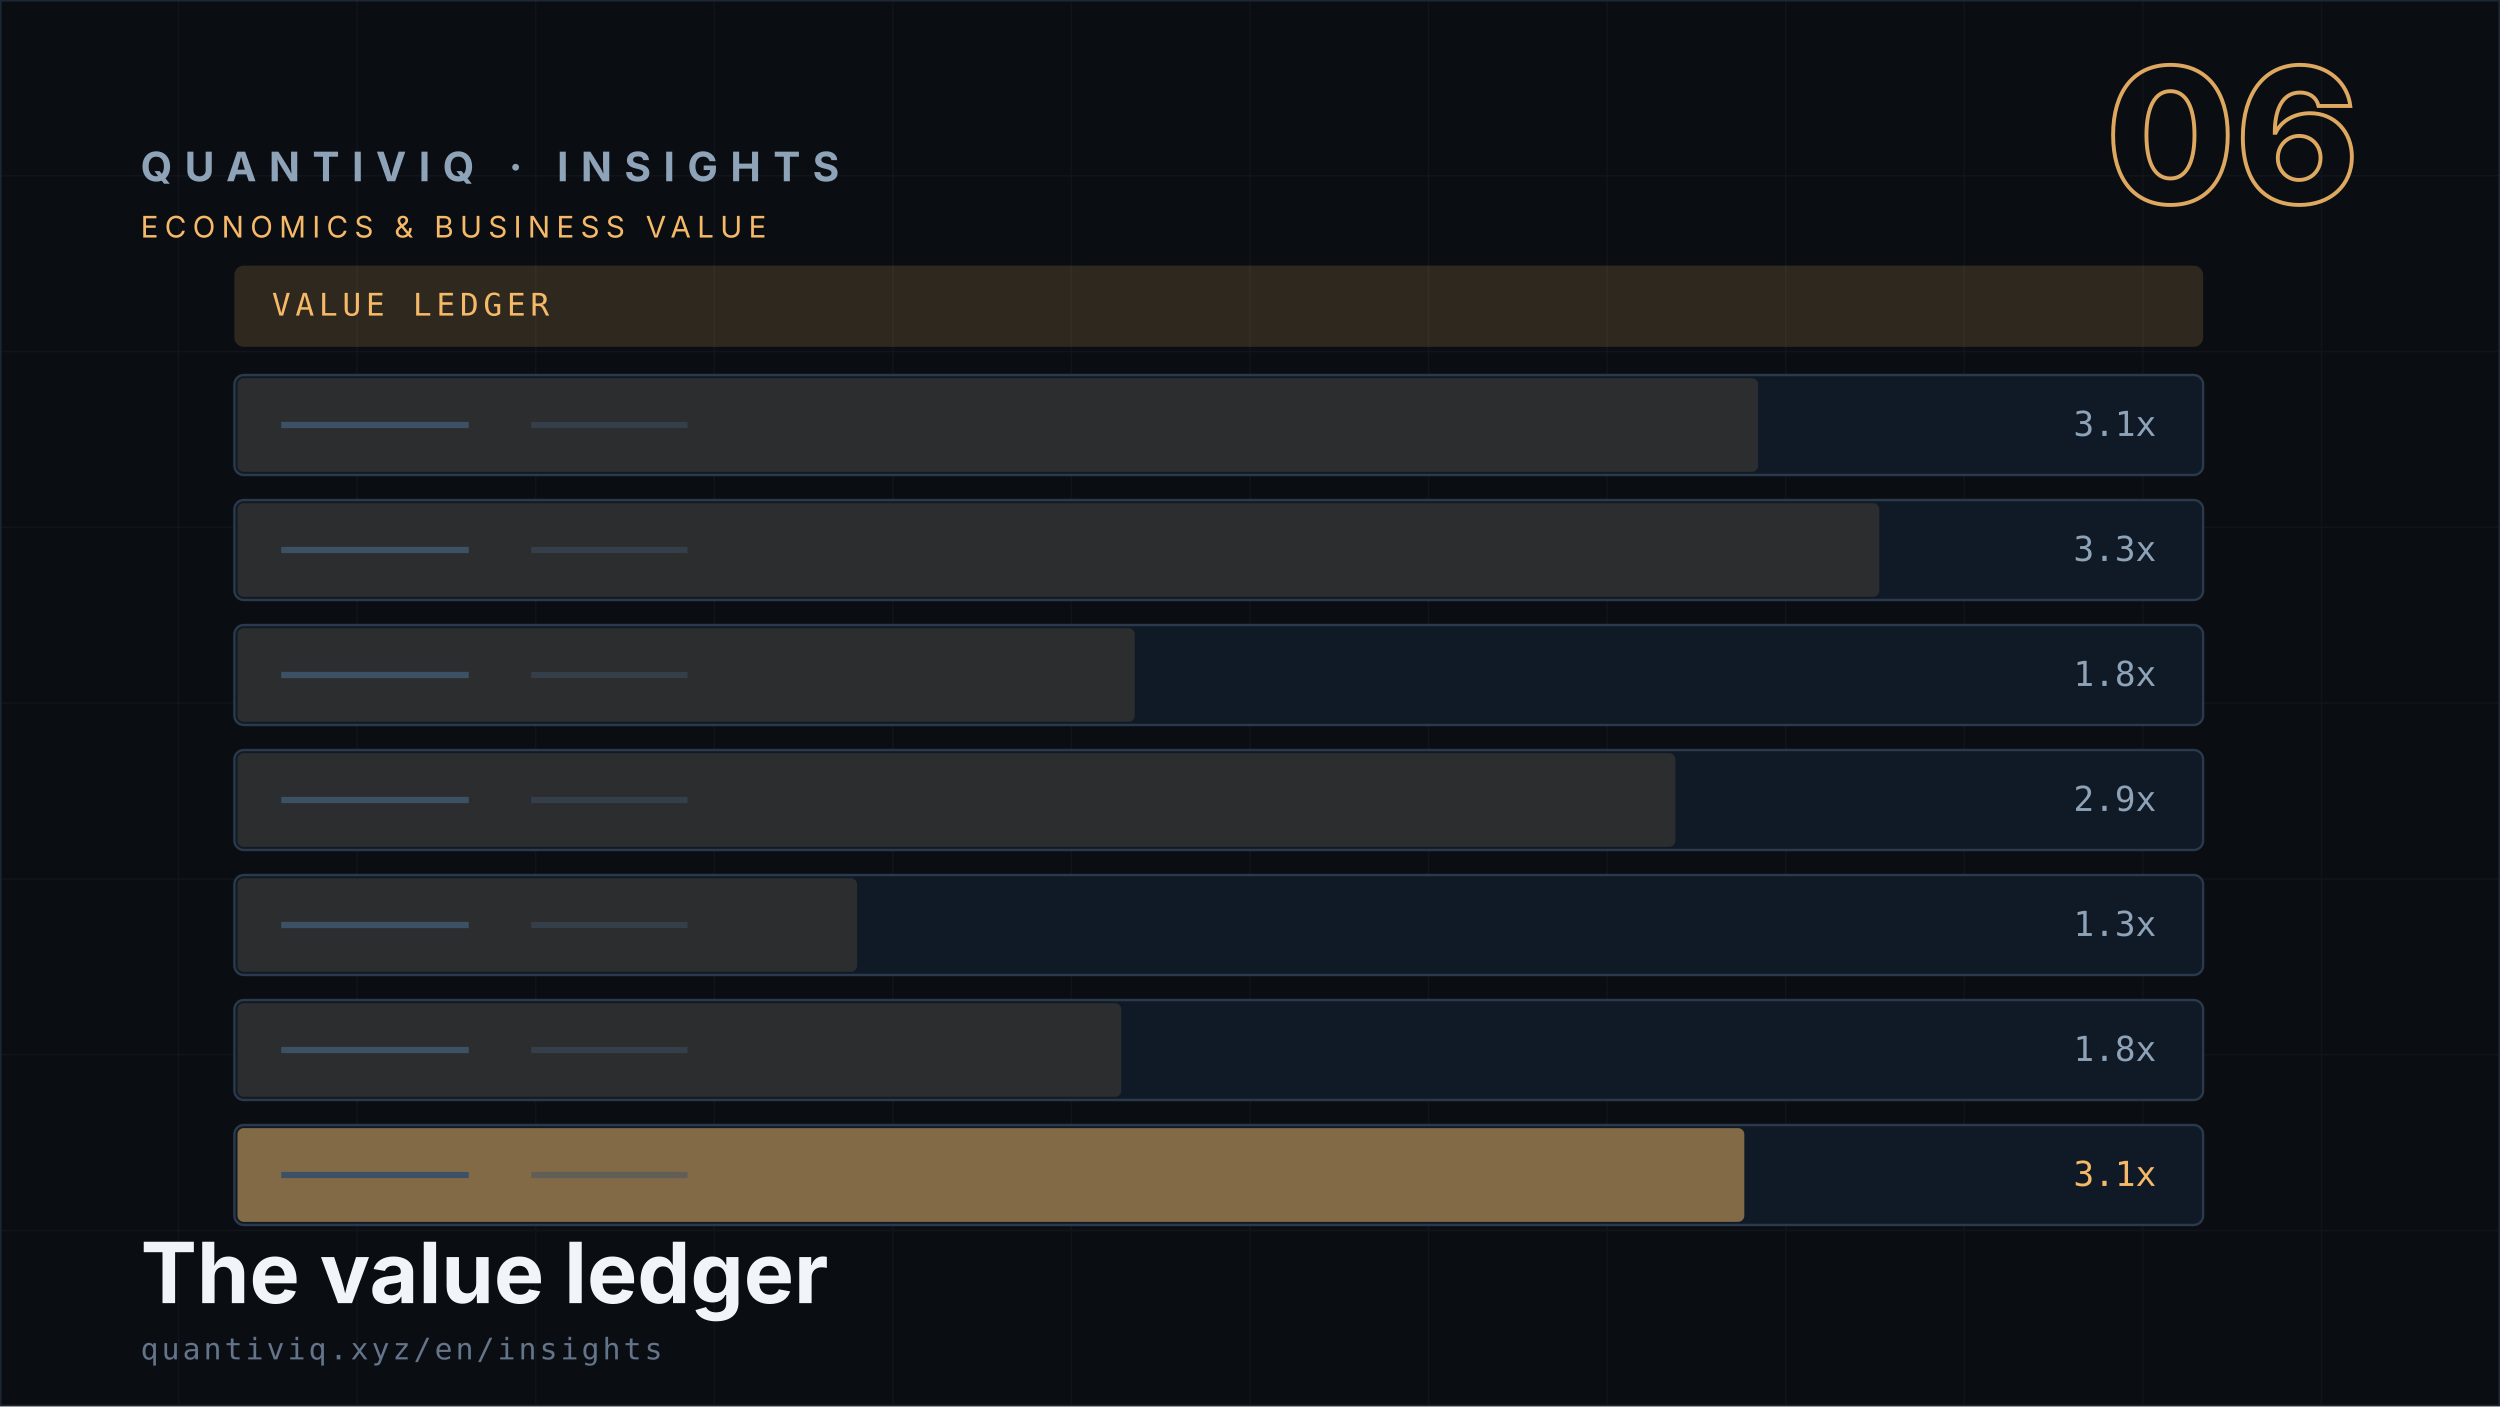
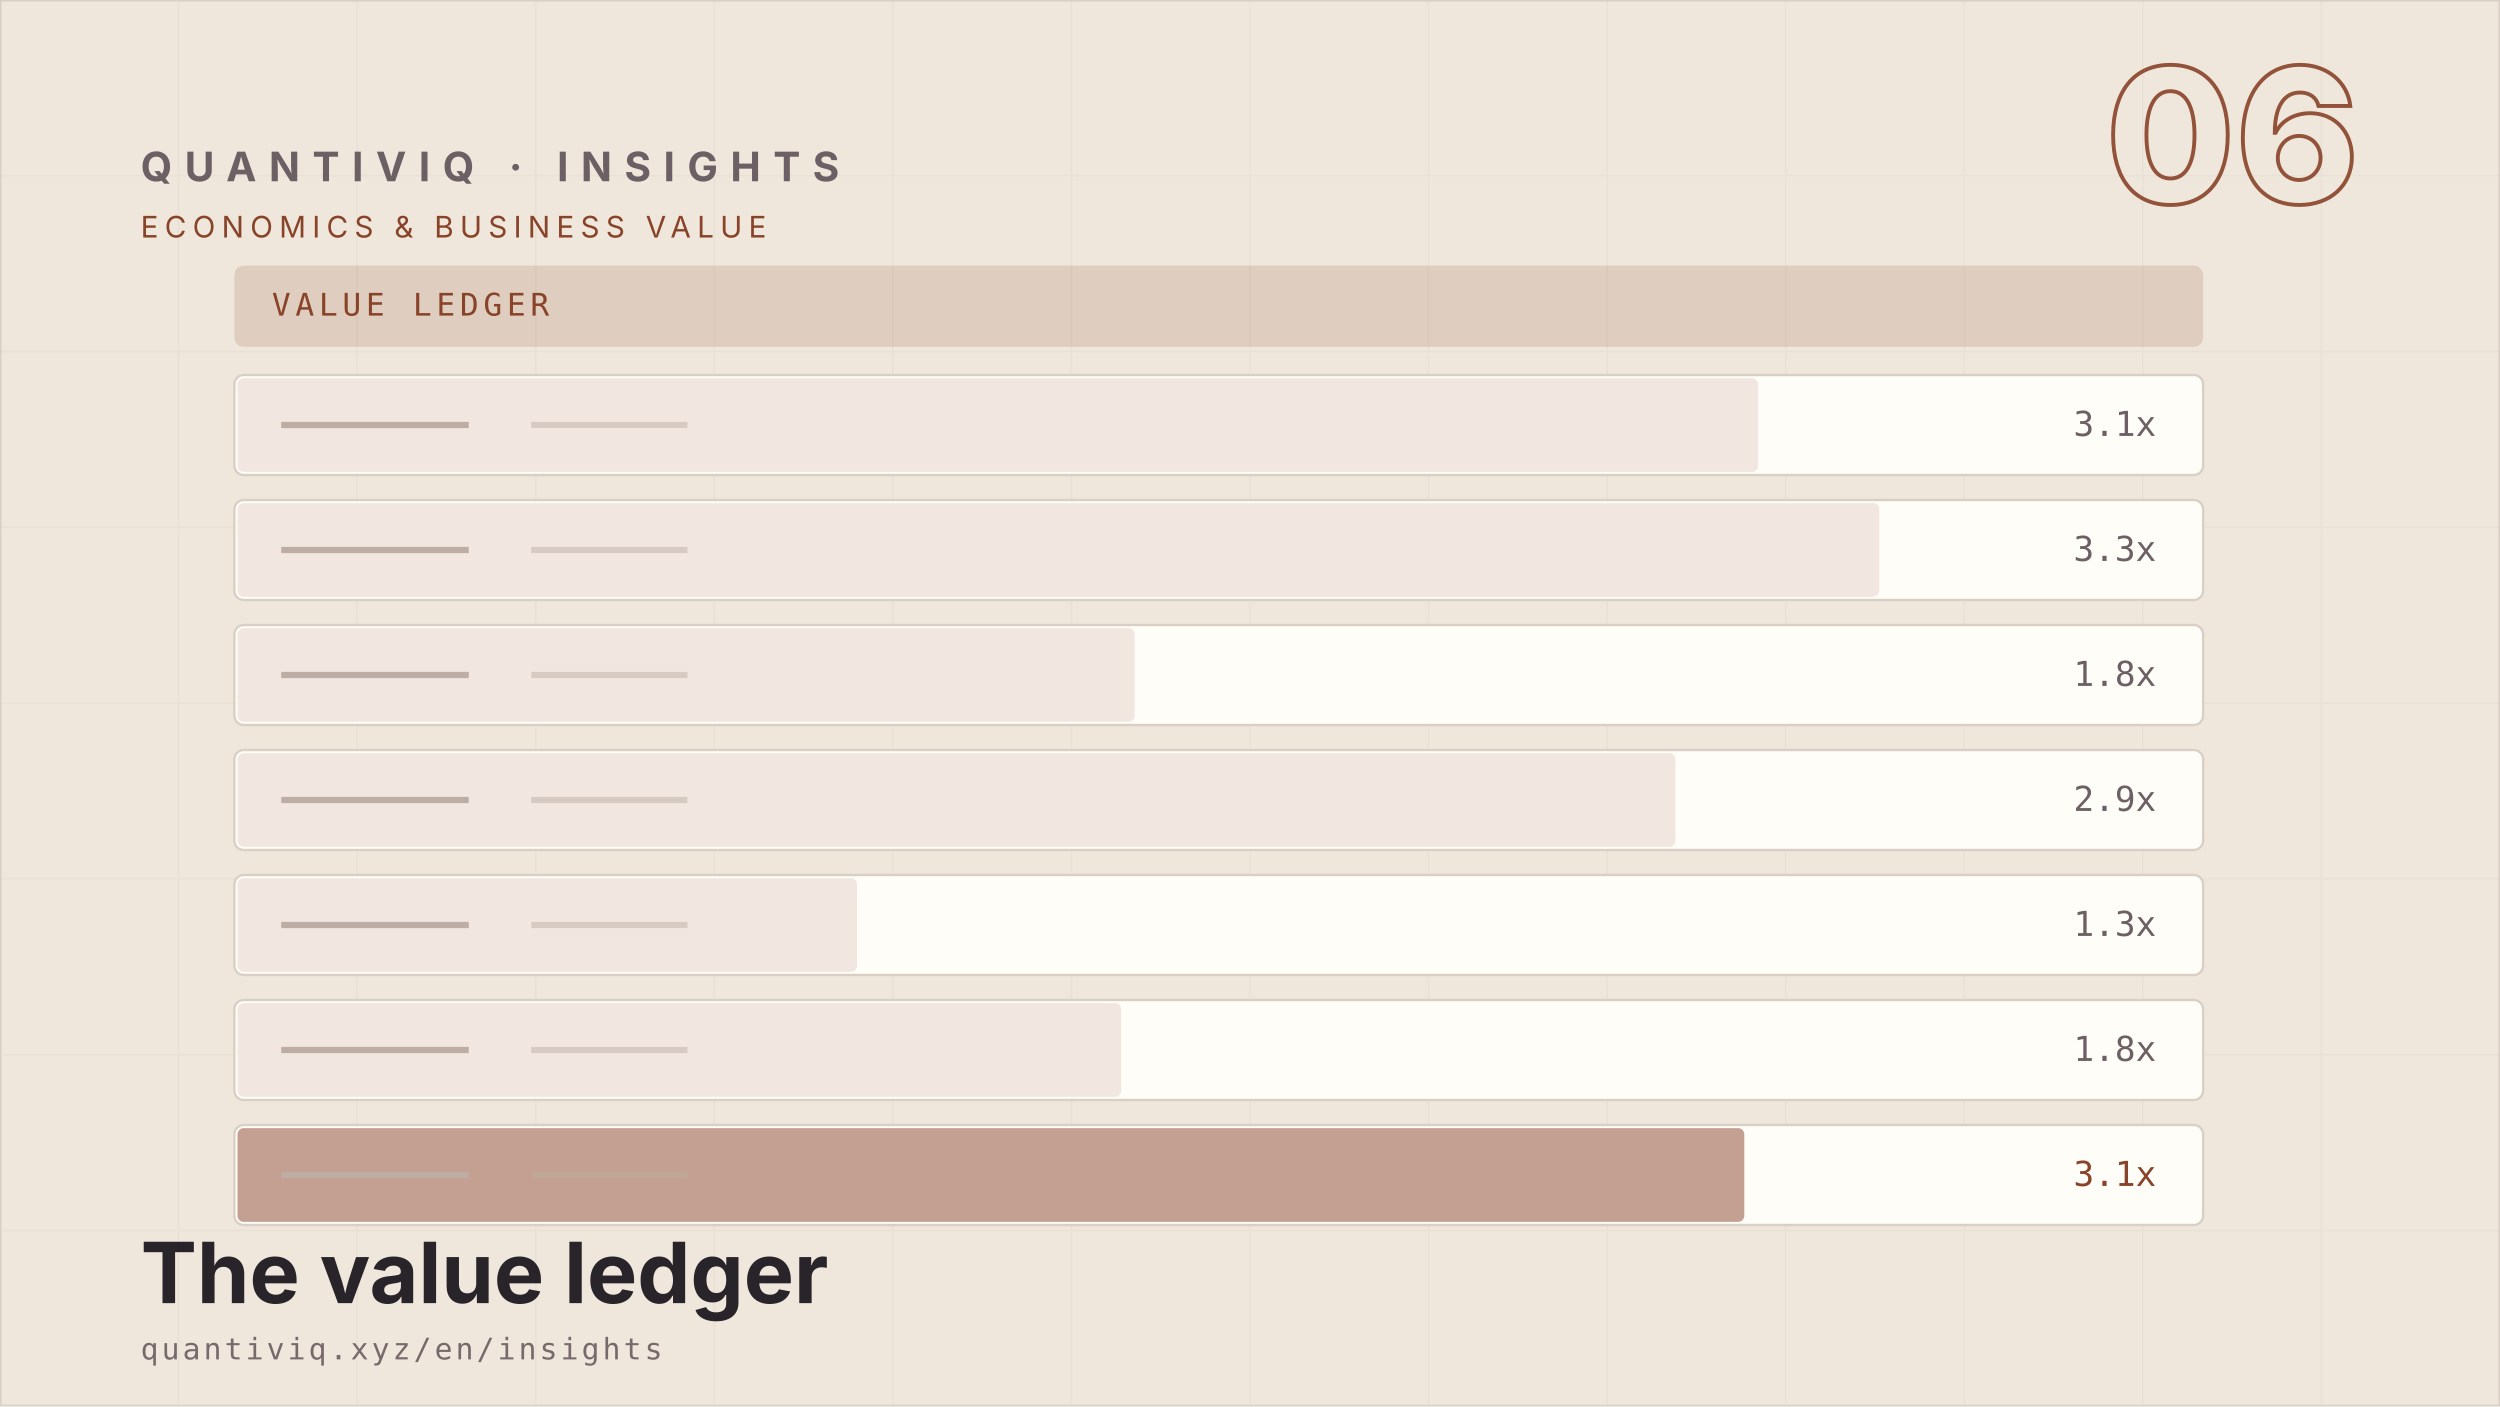
<svg xmlns="http://www.w3.org/2000/svg" width="1600" height="900" viewBox="0 0 1600 900" role="img" aria-label="Quantiviq Insights article 06: The value ledger">
  <defs>
    <marker id="arw" viewBox="0 0 10 10" refX="9" refY="5" markerWidth="7" markerHeight="7" orient="auto-start-reverse">
-       <path d="M0,0 L10,5 L0,10 z" fill="#f5b968" />
+       <path d="M0,0 L10,5 L0,10 z" fill="#884329" />
    </marker>
  </defs>
-   <rect width="1600" height="900" fill="#0a0d12" />
-   <g opacity="0.05" stroke="#8fa3b8" stroke-width="1">
+   <rect width="1600" height="900" fill="#efe7db" />
+   <g opacity="0.05" stroke="#6c6065" stroke-width="1">
    <line x1="0" y1="0" x2="0" y2="900" />
    <line x1="114.286" y1="0" x2="114.286" y2="900" />
    <line x1="228.571" y1="0" x2="228.571" y2="900" />
    <line x1="342.857" y1="0" x2="342.857" y2="900" />
    <line x1="457.143" y1="0" x2="457.143" y2="900" />
    <line x1="571.429" y1="0" x2="571.429" y2="900" />
    <line x1="685.714" y1="0" x2="685.714" y2="900" />
    <line x1="800" y1="0" x2="800" y2="900" />
    <line x1="914.286" y1="0" x2="914.286" y2="900" />
    <line x1="1028.571" y1="0" x2="1028.571" y2="900" />
    <line x1="1142.857" y1="0" x2="1142.857" y2="900" />
    <line x1="1257.143" y1="0" x2="1257.143" y2="900" />
    <line x1="1371.429" y1="0" x2="1371.429" y2="900" />
    <line x1="1485.714" y1="0" x2="1485.714" y2="900" />
    <line x1="1600" y1="0" x2="1600" y2="900" />
    <line x1="0" y1="0" x2="1600" y2="0" />
    <line x1="0" y1="112.5" x2="1600" y2="112.5" />
    <line x1="0" y1="225" x2="1600" y2="225" />
    <line x1="0" y1="337.5" x2="1600" y2="337.5" />
    <line x1="0" y1="450" x2="1600" y2="450" />
    <line x1="0" y1="562.5" x2="1600" y2="562.5" />
    <line x1="0" y1="675" x2="1600" y2="675" />
    <line x1="0" y1="787.5" x2="1600" y2="787.5" />
    <line x1="0" y1="900" x2="1600" y2="900" />
  </g>
-   <text x="90" y="116" font-family="Inter, system-ui, sans-serif" font-size="26" font-weight="700" letter-spacing="8" fill="#8fa3b8">QUANTIVIQ · INSIGHTS</text>
-   <text x="90" y="152" font-family="Inter, system-ui, sans-serif" font-size="19" letter-spacing="4" fill="#f5b968">ECONOMICS &amp; BUSINESS VALUE</text>
-   <text x="1510" y="130" text-anchor="end" font-family="Inter, system-ui, sans-serif" font-size="120" font-weight="800" fill="none" stroke="#f5b968" stroke-width="2.5" opacity="0.9">06</text>
-   <text x="90" y="834" font-family="Inter, system-ui, sans-serif" font-size="54" font-weight="700" fill="#f1f5f9">The value ledger</text>
-   <text x="90" y="870" font-family="JetBrains Mono, monospace" font-size="19" letter-spacing="2" fill="#64748b">quantiviq.xyz/en/insights</text>
-   <rect x="0.5" y="0.5" width="1599" height="899" fill="none" stroke="#1c2733" stroke-width="1" />
+   <text x="90" y="116" font-family="Inter, system-ui, sans-serif" font-size="26" font-weight="700" letter-spacing="8" fill="#6c6065">QUANTIVIQ · INSIGHTS</text>
+   <text x="90" y="152" font-family="Inter, system-ui, sans-serif" font-size="19" letter-spacing="4" fill="#884329">ECONOMICS &amp; BUSINESS VALUE</text>
+   <text x="1510" y="130" text-anchor="end" font-family="Inter, system-ui, sans-serif" font-size="120" font-weight="800" fill="none" stroke="#884329" stroke-width="2.5" opacity="0.9">06</text>
+   <text x="90" y="834" font-family="Inter, system-ui, sans-serif" font-size="54" font-weight="700" fill="#29242a">The value ledger</text>
+   <text x="90" y="870" font-family="JetBrains Mono, monospace" font-size="19" letter-spacing="2" fill="#77696c">quantiviq.xyz/en/insights</text>
+   <rect x="0.5" y="0.5" width="1599" height="899" fill="none" stroke="#d9cfc4" stroke-width="1" />
  <g>
-     <rect x="150" y="170" width="1260" height="52" rx="6" fill="#f5b968" opacity="0.16" />
-     <text x="174" y="202" font-family="JetBrains Mono, monospace" font-size="20" letter-spacing="3" fill="#f5b968">VALUE LEDGER</text>
-     <rect x="150" y="240" width="1260" height="64" rx="6" fill="#101a26" stroke="#2a3a4c" stroke-width="1.5" />
-     <rect x="152" y="242" width="973.189" height="60" rx="4" fill="#f5b968" opacity="0.12" />
-     <line x1="180" y1="272" x2="300" y2="272" stroke="#3d5166" stroke-width="4" />
-     <line x1="340" y1="272" x2="440" y2="272" stroke="#3d5166" stroke-width="4" opacity="0.5" />
-     <text x="1380" y="279" text-anchor="end" font-family="JetBrains Mono, monospace" font-size="22" fill="#8fa3b8">3.1x</text>
-     <rect x="150" y="320" width="1260" height="64" rx="6" fill="#101a26" stroke="#2a3a4c" stroke-width="1.5" />
-     <rect x="152" y="322" width="1050.75" height="60" rx="4" fill="#f5b968" opacity="0.12" />
-     <line x1="180" y1="352" x2="300" y2="352" stroke="#3d5166" stroke-width="4" />
-     <line x1="340" y1="352" x2="440" y2="352" stroke="#3d5166" stroke-width="4" opacity="0.5" />
-     <text x="1380" y="359" text-anchor="end" font-family="JetBrains Mono, monospace" font-size="22" fill="#8fa3b8">3.3x</text>
-     <rect x="150" y="400" width="1260" height="64" rx="6" fill="#101a26" stroke="#2a3a4c" stroke-width="1.5" />
-     <rect x="152" y="402" width="574.235" height="60" rx="4" fill="#f5b968" opacity="0.12" />
-     <line x1="180" y1="432" x2="300" y2="432" stroke="#3d5166" stroke-width="4" />
-     <line x1="340" y1="432" x2="440" y2="432" stroke="#3d5166" stroke-width="4" opacity="0.5" />
-     <text x="1380" y="439" text-anchor="end" font-family="JetBrains Mono, monospace" font-size="22" fill="#8fa3b8">1.8x</text>
-     <rect x="150" y="480" width="1260" height="64" rx="6" fill="#101a26" stroke="#2a3a4c" stroke-width="1.5" />
-     <rect x="152" y="482" width="920.276" height="60" rx="4" fill="#f5b968" opacity="0.12" />
-     <line x1="180" y1="512" x2="300" y2="512" stroke="#3d5166" stroke-width="4" />
-     <line x1="340" y1="512" x2="440" y2="512" stroke="#3d5166" stroke-width="4" opacity="0.5" />
-     <text x="1380" y="519" text-anchor="end" font-family="JetBrains Mono, monospace" font-size="22" fill="#8fa3b8">2.9x</text>
-     <rect x="150" y="560" width="1260" height="64" rx="6" fill="#101a26" stroke="#2a3a4c" stroke-width="1.5" />
-     <rect x="152" y="562" width="396.544" height="60" rx="4" fill="#f5b968" opacity="0.12" />
-     <line x1="180" y1="592" x2="300" y2="592" stroke="#3d5166" stroke-width="4" />
-     <line x1="340" y1="592" x2="440" y2="592" stroke="#3d5166" stroke-width="4" opacity="0.5" />
-     <text x="1380" y="599" text-anchor="end" font-family="JetBrains Mono, monospace" font-size="22" fill="#8fa3b8">1.3x</text>
-     <rect x="150" y="640" width="1260" height="64" rx="6" fill="#101a26" stroke="#2a3a4c" stroke-width="1.5" />
-     <rect x="152" y="642" width="565.587" height="60" rx="4" fill="#f5b968" opacity="0.12" />
-     <line x1="180" y1="672" x2="300" y2="672" stroke="#3d5166" stroke-width="4" />
-     <line x1="340" y1="672" x2="440" y2="672" stroke="#3d5166" stroke-width="4" opacity="0.5" />
-     <text x="1380" y="679" text-anchor="end" font-family="JetBrains Mono, monospace" font-size="22" fill="#8fa3b8">1.8x</text>
-     <rect x="150" y="720" width="1260" height="64" rx="6" fill="#101a26" stroke="#2a3a4c" stroke-width="1.5" />
-     <rect x="152" y="722" width="964.358" height="60" rx="4" fill="#f5b968" opacity="0.5" />
-     <line x1="180" y1="752" x2="300" y2="752" stroke="#3d5166" stroke-width="4" />
-     <line x1="340" y1="752" x2="440" y2="752" stroke="#3d5166" stroke-width="4" opacity="0.5" />
-     <text x="1380" y="759" text-anchor="end" font-family="JetBrains Mono, monospace" font-size="22" fill="#f5b968">3.1x</text>
+     <rect x="150" y="170" width="1260" height="52" rx="6" fill="#884329" opacity="0.16" />
+     <text x="174" y="202" font-family="JetBrains Mono, monospace" font-size="20" letter-spacing="3" fill="#884329">VALUE LEDGER</text>
+     <rect x="150" y="240" width="1260" height="64" rx="6" fill="#fffdf8" stroke="#d9cfc4" stroke-width="1.5" />
+     <rect x="152" y="242" width="973.189" height="60" rx="4" fill="#884329" opacity="0.12" />
+     <line x1="180" y1="272" x2="300" y2="272" stroke="#bdada4" stroke-width="4" />
+     <line x1="340" y1="272" x2="440" y2="272" stroke="#bdada4" stroke-width="4" opacity="0.5" />
+     <text x="1380" y="279" text-anchor="end" font-family="JetBrains Mono, monospace" font-size="22" fill="#6c6065">3.1x</text>
+     <rect x="150" y="320" width="1260" height="64" rx="6" fill="#fffdf8" stroke="#d9cfc4" stroke-width="1.5" />
+     <rect x="152" y="322" width="1050.75" height="60" rx="4" fill="#884329" opacity="0.12" />
+     <line x1="180" y1="352" x2="300" y2="352" stroke="#bdada4" stroke-width="4" />
+     <line x1="340" y1="352" x2="440" y2="352" stroke="#bdada4" stroke-width="4" opacity="0.5" />
+     <text x="1380" y="359" text-anchor="end" font-family="JetBrains Mono, monospace" font-size="22" fill="#6c6065">3.3x</text>
+     <rect x="150" y="400" width="1260" height="64" rx="6" fill="#fffdf8" stroke="#d9cfc4" stroke-width="1.5" />
+     <rect x="152" y="402" width="574.235" height="60" rx="4" fill="#884329" opacity="0.12" />
+     <line x1="180" y1="432" x2="300" y2="432" stroke="#bdada4" stroke-width="4" />
+     <line x1="340" y1="432" x2="440" y2="432" stroke="#bdada4" stroke-width="4" opacity="0.5" />
+     <text x="1380" y="439" text-anchor="end" font-family="JetBrains Mono, monospace" font-size="22" fill="#6c6065">1.8x</text>
+     <rect x="150" y="480" width="1260" height="64" rx="6" fill="#fffdf8" stroke="#d9cfc4" stroke-width="1.5" />
+     <rect x="152" y="482" width="920.276" height="60" rx="4" fill="#884329" opacity="0.12" />
+     <line x1="180" y1="512" x2="300" y2="512" stroke="#bdada4" stroke-width="4" />
+     <line x1="340" y1="512" x2="440" y2="512" stroke="#bdada4" stroke-width="4" opacity="0.5" />
+     <text x="1380" y="519" text-anchor="end" font-family="JetBrains Mono, monospace" font-size="22" fill="#6c6065">2.9x</text>
+     <rect x="150" y="560" width="1260" height="64" rx="6" fill="#fffdf8" stroke="#d9cfc4" stroke-width="1.5" />
+     <rect x="152" y="562" width="396.544" height="60" rx="4" fill="#884329" opacity="0.12" />
+     <line x1="180" y1="592" x2="300" y2="592" stroke="#bdada4" stroke-width="4" />
+     <line x1="340" y1="592" x2="440" y2="592" stroke="#bdada4" stroke-width="4" opacity="0.5" />
+     <text x="1380" y="599" text-anchor="end" font-family="JetBrains Mono, monospace" font-size="22" fill="#6c6065">1.3x</text>
+     <rect x="150" y="640" width="1260" height="64" rx="6" fill="#fffdf8" stroke="#d9cfc4" stroke-width="1.5" />
+     <rect x="152" y="642" width="565.587" height="60" rx="4" fill="#884329" opacity="0.12" />
+     <line x1="180" y1="672" x2="300" y2="672" stroke="#bdada4" stroke-width="4" />
+     <line x1="340" y1="672" x2="440" y2="672" stroke="#bdada4" stroke-width="4" opacity="0.5" />
+     <text x="1380" y="679" text-anchor="end" font-family="JetBrains Mono, monospace" font-size="22" fill="#6c6065">1.8x</text>
+     <rect x="150" y="720" width="1260" height="64" rx="6" fill="#fffdf8" stroke="#d9cfc4" stroke-width="1.5" />
+     <rect x="152" y="722" width="964.358" height="60" rx="4" fill="#884329" opacity="0.5" />
+     <line x1="180" y1="752" x2="300" y2="752" stroke="#bdada4" stroke-width="4" />
+     <line x1="340" y1="752" x2="440" y2="752" stroke="#bdada4" stroke-width="4" opacity="0.5" />
+     <text x="1380" y="759" text-anchor="end" font-family="JetBrains Mono, monospace" font-size="22" fill="#884329">3.1x</text>
  </g>
</svg>
